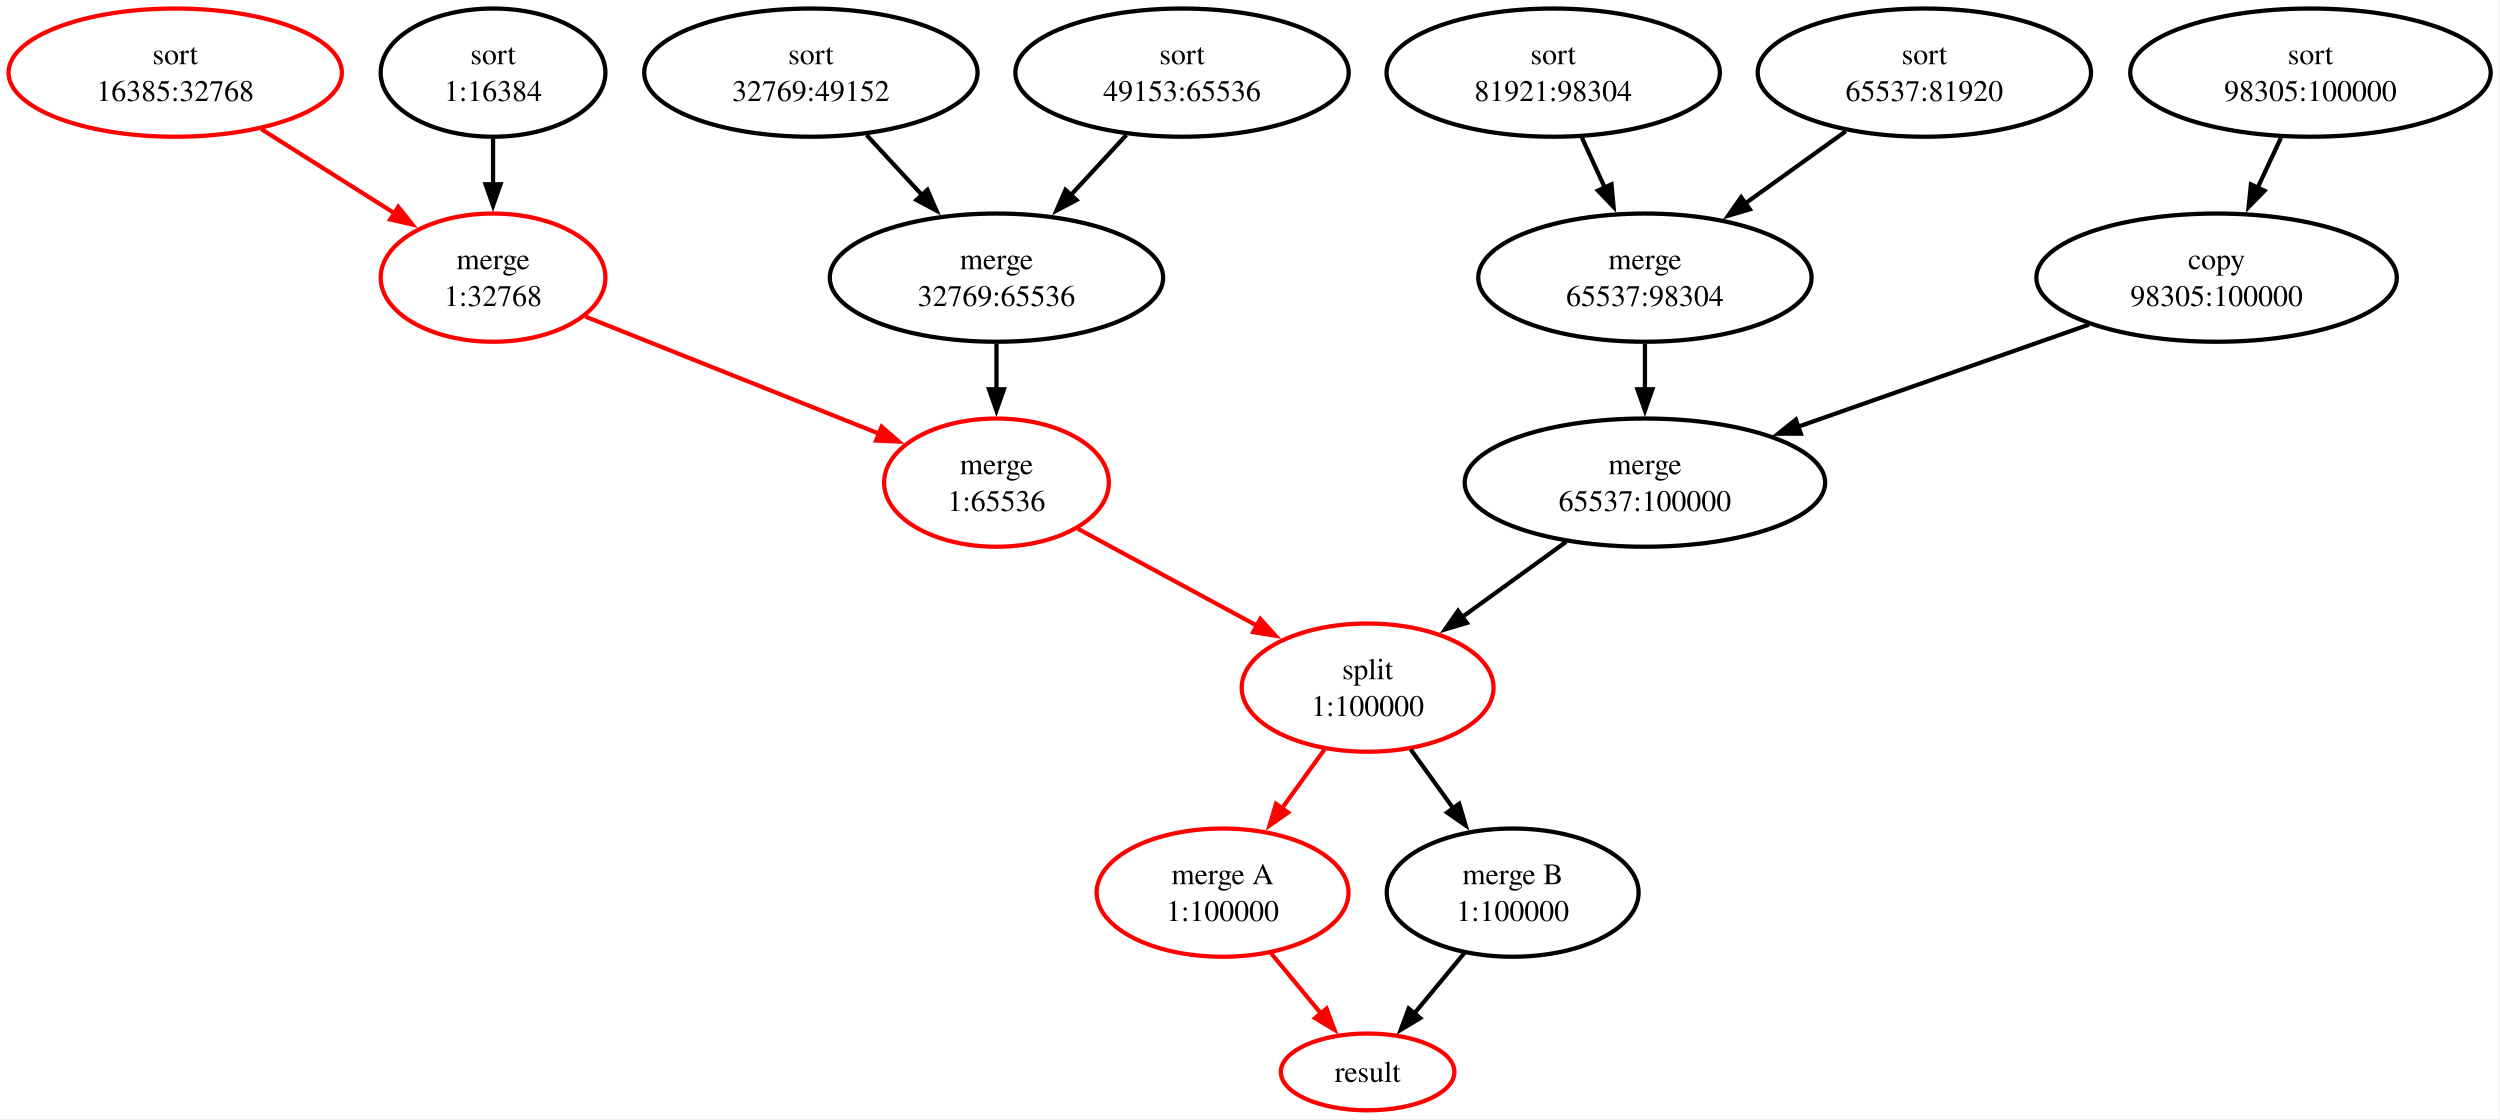
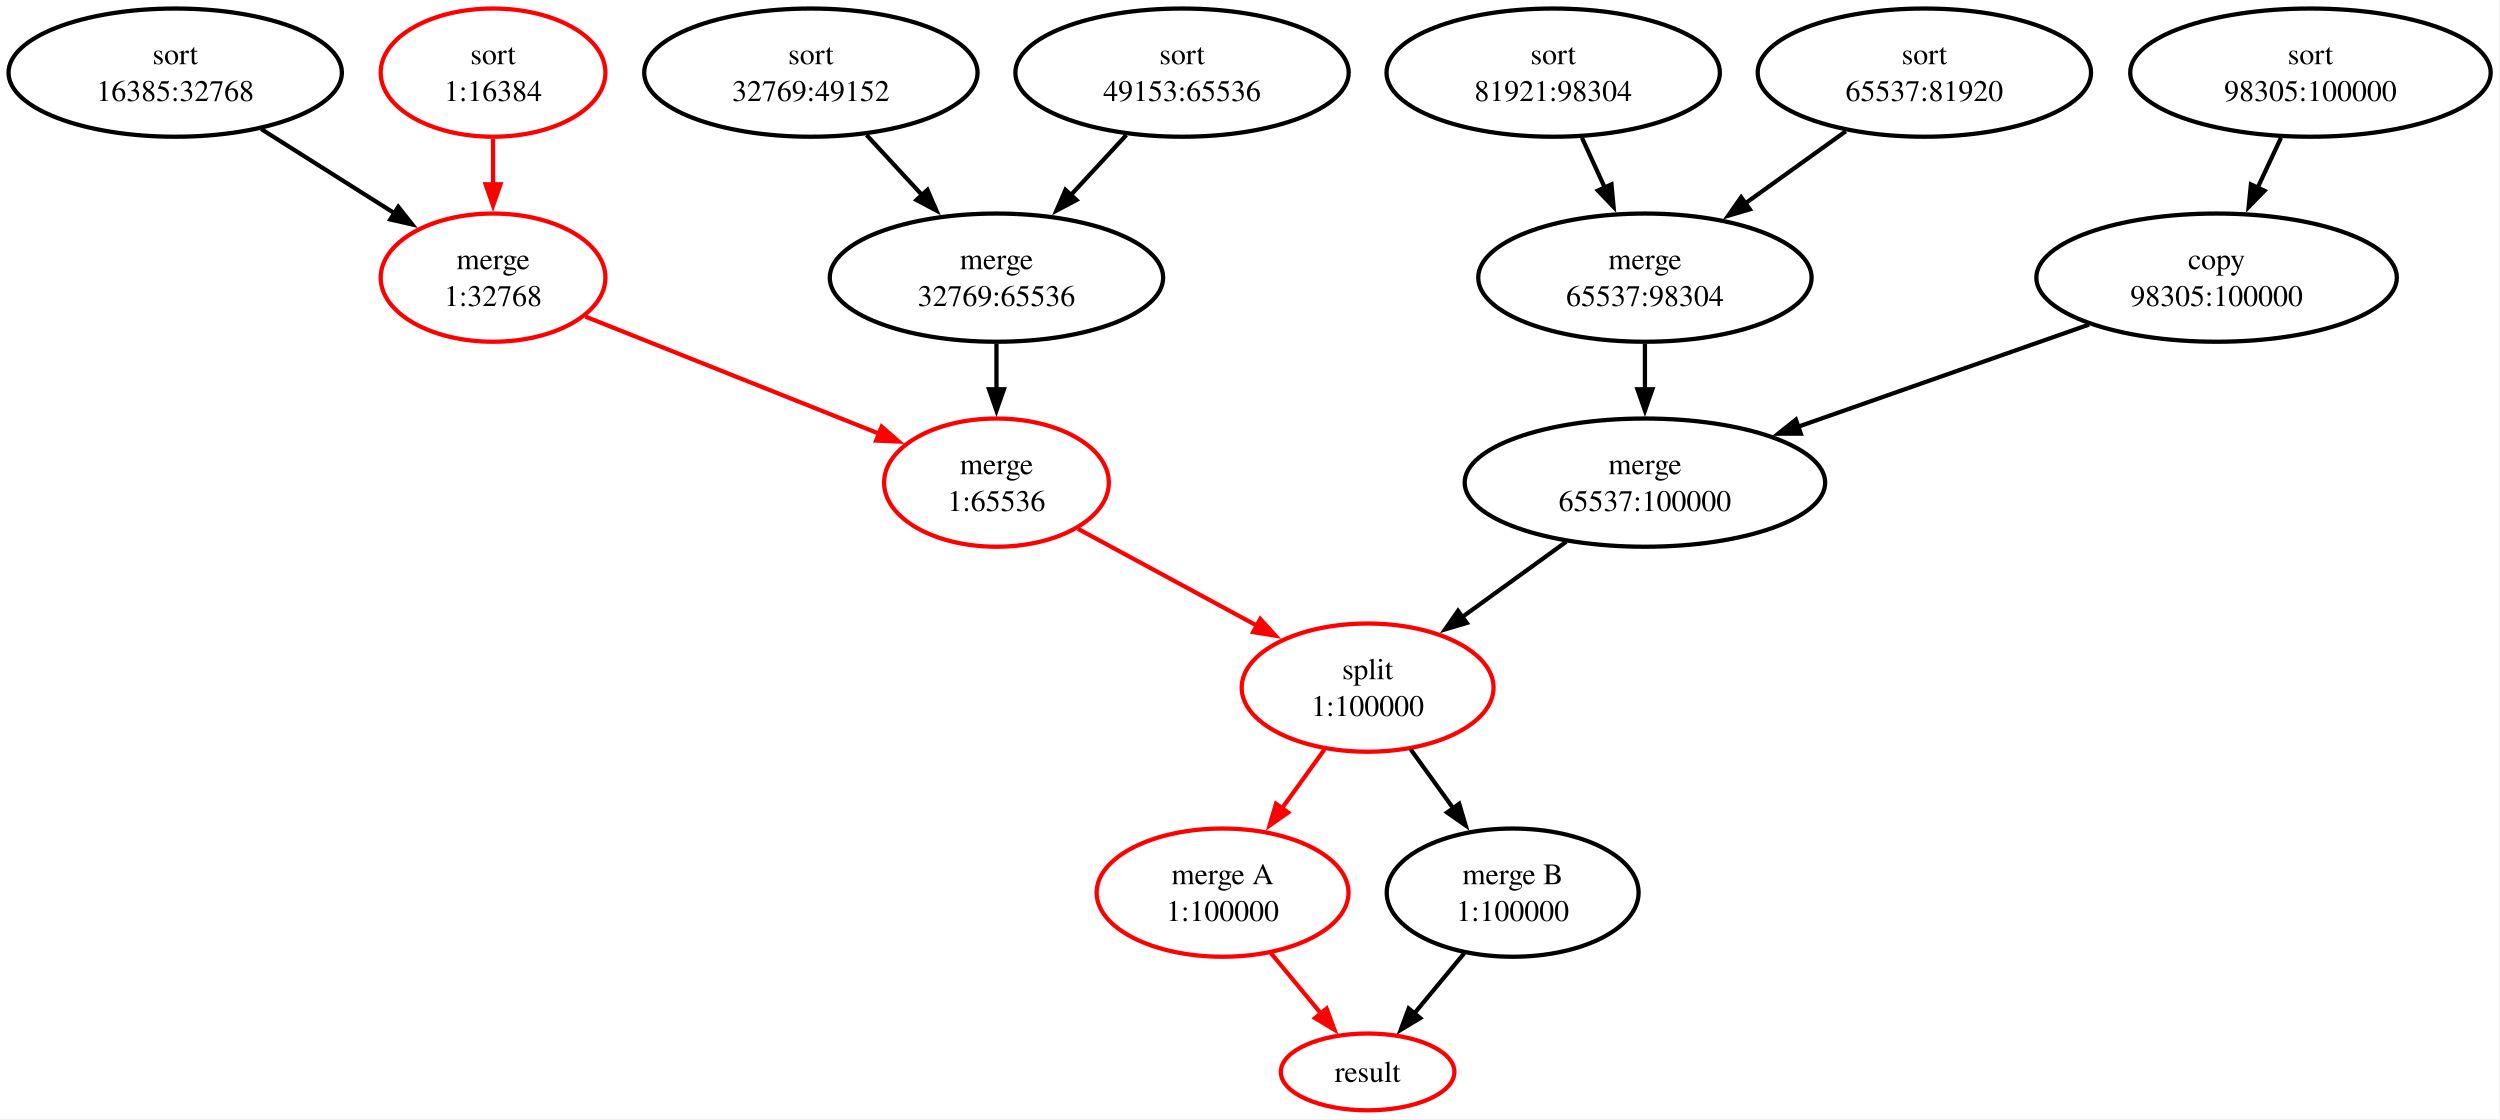
<svg xmlns="http://www.w3.org/2000/svg" width="1172pt" height="525pt" viewBox="0.00 0.00 1172.00 525.00">
  <g id="graph0" class="graph" transform="scale(1 1) rotate(0) translate(4 520.52)">
    <polygon fill="white" stroke="none" points="-4,4 -4,-520.52 1167.63,-520.52 1167.63,4 -4,4" />
    <g id="node1" class="node">
-       <ellipse fill="none" stroke="black" stroke-width="2" cx="227.14" cy="-486.47" rx="52.68" ry="30.05" />
+       <ellipse fill="none" stroke="red" stroke-width="2" cx="227.14" cy="-486.47" rx="52.68" ry="30.05" />
      <text xml:space="preserve" text-anchor="middle" x="227.14" y="-490.42" font-family="Times,serif" font-size="14.00">sort</text>
      <text xml:space="preserve" text-anchor="middle" x="227.14" y="-473.17" font-family="Times,serif" font-size="14.00">1:16384</text>
    </g>
    <g id="node8" class="node">
      <ellipse fill="none" stroke="red" stroke-width="2" cx="227.14" cy="-390.36" rx="52.68" ry="30.05" />
      <text xml:space="preserve" text-anchor="middle" x="227.14" y="-394.31" font-family="Times,serif" font-size="14.00">merge</text>
      <text xml:space="preserve" text-anchor="middle" x="227.14" y="-377.06" font-family="Times,serif" font-size="14.00">1:32768</text>
    </g>
    <g id="edge1" class="edge">
-       <path fill="none" stroke="black" stroke-width="2" d="M227.14,-455.43C227.14,-448.58 227.14,-441.16 227.14,-433.89" />
-       <polygon fill="black" stroke="black" stroke-width="2" points="230.64,-434.14 227.14,-424.14 223.64,-434.14 230.64,-434.14" />
+       <path fill="none" stroke="red" stroke-width="2" d="M227.14,-455.43C227.14,-448.58 227.14,-441.16 227.14,-433.89" />
+       <polygon fill="red" stroke="red" stroke-width="2" points="230.64,-434.14 227.14,-424.14 223.64,-434.14 230.64,-434.14" />
    </g>
    <g id="node2" class="node">
-       <ellipse fill="none" stroke="red" stroke-width="2" cx="78.14" cy="-486.47" rx="78.14" ry="30.05" />
+       <ellipse fill="none" stroke="black" stroke-width="2" cx="78.14" cy="-486.47" rx="78.14" ry="30.05" />
      <text xml:space="preserve" text-anchor="middle" x="78.14" y="-490.42" font-family="Times,serif" font-size="14.00">sort</text>
      <text xml:space="preserve" text-anchor="middle" x="78.14" y="-473.17" font-family="Times,serif" font-size="14.00">16385:32768</text>
    </g>
    <g id="edge2" class="edge">
-       <path fill="none" stroke="red" stroke-width="2" d="M118.46,-460C137.8,-447.79 161.07,-433.09 181.1,-420.44" />
-       <polygon fill="red" stroke="red" stroke-width="2" points="182.71,-423.56 189.3,-415.26 178.97,-417.64 182.71,-423.56" />
+       <path fill="none" stroke="black" stroke-width="2" d="M118.46,-460C137.8,-447.79 161.07,-433.09 181.1,-420.44" />
+       <polygon fill="black" stroke="black" stroke-width="2" points="182.71,-423.56 189.3,-415.26 178.97,-417.64 182.71,-423.56" />
    </g>
    <g id="node3" class="node">
      <ellipse fill="none" stroke="black" stroke-width="2" cx="376.14" cy="-486.47" rx="78.14" ry="30.05" />
      <text xml:space="preserve" text-anchor="middle" x="376.14" y="-490.42" font-family="Times,serif" font-size="14.00">sort</text>
      <text xml:space="preserve" text-anchor="middle" x="376.14" y="-473.17" font-family="Times,serif" font-size="14.00">32769:49152</text>
    </g>
    <g id="node9" class="node">
      <ellipse fill="none" stroke="black" stroke-width="2" cx="463.14" cy="-390.36" rx="78.14" ry="30.05" />
      <text xml:space="preserve" text-anchor="middle" x="463.14" y="-394.31" font-family="Times,serif" font-size="14.00">merge</text>
      <text xml:space="preserve" text-anchor="middle" x="463.14" y="-377.06" font-family="Times,serif" font-size="14.00">32769:65536</text>
    </g>
-     <g id="edge4" class="edge">
+     <g id="edge3" class="edge">
      <path fill="none" stroke="black" stroke-width="2" d="M402.24,-457.23C410.41,-448.39 419.56,-438.49 428.24,-429.11" />
      <polygon fill="black" stroke="black" stroke-width="2" points="430.78,-431.52 435,-421.8 425.64,-426.77 430.78,-431.52" />
    </g>
    <g id="node4" class="node">
      <ellipse fill="none" stroke="black" stroke-width="2" cx="550.14" cy="-486.47" rx="78.14" ry="30.05" />
      <text xml:space="preserve" text-anchor="middle" x="550.14" y="-490.42" font-family="Times,serif" font-size="14.00">sort</text>
      <text xml:space="preserve" text-anchor="middle" x="550.14" y="-473.17" font-family="Times,serif" font-size="14.00">49153:65536</text>
    </g>
-     <g id="edge3" class="edge">
+     <g id="edge4" class="edge">
      <path fill="none" stroke="black" stroke-width="2" d="M524.03,-457.23C515.86,-448.39 506.71,-438.49 498.03,-429.11" />
      <polygon fill="black" stroke="black" stroke-width="2" points="500.63,-426.77 491.27,-421.8 495.49,-431.52 500.63,-426.77" />
    </g>
    <g id="node5" class="node">
      <ellipse fill="none" stroke="black" stroke-width="2" cx="898.14" cy="-486.47" rx="78.14" ry="30.05" />
      <text xml:space="preserve" text-anchor="middle" x="898.14" y="-490.42" font-family="Times,serif" font-size="14.00">sort</text>
      <text xml:space="preserve" text-anchor="middle" x="898.14" y="-473.17" font-family="Times,serif" font-size="14.00">65537:81920</text>
    </g>
    <g id="node10" class="node">
      <ellipse fill="none" stroke="black" stroke-width="2" cx="767.14" cy="-390.36" rx="78.14" ry="30.05" />
      <text xml:space="preserve" text-anchor="middle" x="767.14" y="-394.31" font-family="Times,serif" font-size="14.00">merge</text>
      <text xml:space="preserve" text-anchor="middle" x="767.14" y="-377.06" font-family="Times,serif" font-size="14.00">65537:98304</text>
    </g>
    <g id="edge6" class="edge">
      <path fill="none" stroke="black" stroke-width="2" d="M861.3,-459C846.66,-448.49 829.65,-436.27 814.14,-425.13" />
      <polygon fill="black" stroke="black" stroke-width="2" points="816.32,-422.39 806.16,-419.4 812.24,-428.07 816.32,-422.39" />
    </g>
    <g id="node6" class="node">
      <ellipse fill="none" stroke="black" stroke-width="2" cx="724.14" cy="-486.47" rx="78.14" ry="30.05" />
      <text xml:space="preserve" text-anchor="middle" x="724.14" y="-490.42" font-family="Times,serif" font-size="14.00">sort</text>
      <text xml:space="preserve" text-anchor="middle" x="724.14" y="-473.17" font-family="Times,serif" font-size="14.00">81921:98304</text>
    </g>
    <g id="edge5" class="edge">
      <path fill="none" stroke="black" stroke-width="2" d="M737.62,-455.95C741.02,-448.51 744.74,-440.38 748.35,-432.48" />
      <polygon fill="black" stroke="black" stroke-width="2" points="751.46,-434.08 752.44,-423.53 745.1,-431.17 751.46,-434.08" />
    </g>
    <g id="node7" class="node">
      <ellipse fill="none" stroke="black" stroke-width="2" cx="1079.14" cy="-486.47" rx="84.5" ry="30.05" />
      <text xml:space="preserve" text-anchor="middle" x="1079.14" y="-490.42" font-family="Times,serif" font-size="14.00">sort</text>
      <text xml:space="preserve" text-anchor="middle" x="1079.14" y="-473.17" font-family="Times,serif" font-size="14.00">98305:100000</text>
    </g>
    <g id="node11" class="node">
      <ellipse fill="none" stroke="black" stroke-width="2" cx="1035.14" cy="-390.36" rx="84.5" ry="30.05" />
      <text xml:space="preserve" text-anchor="middle" x="1035.14" y="-394.31" font-family="Times,serif" font-size="14.00">copy</text>
      <text xml:space="preserve" text-anchor="middle" x="1035.14" y="-377.06" font-family="Times,serif" font-size="14.00">98305:100000</text>
    </g>
    <g id="edge7" class="edge">
      <path fill="none" stroke="black" stroke-width="2" d="M1065.33,-455.95C1061.85,-448.51 1058.05,-440.38 1054.36,-432.48" />
      <polygon fill="black" stroke="black" stroke-width="2" points="1057.58,-431.09 1050.17,-423.52 1051.23,-434.06 1057.58,-431.09" />
    </g>
    <g id="node12" class="node">
      <ellipse fill="none" stroke="red" stroke-width="2" cx="463.14" cy="-294.26" rx="52.68" ry="30.05" />
      <text xml:space="preserve" text-anchor="middle" x="463.14" y="-298.21" font-family="Times,serif" font-size="14.00">merge</text>
      <text xml:space="preserve" text-anchor="middle" x="463.14" y="-280.96" font-family="Times,serif" font-size="14.00">1:65536</text>
    </g>
-     <g id="edge8" class="edge">
+     <g id="edge9" class="edge">
      <path fill="none" stroke="red" stroke-width="2" d="M270.42,-372.1C309.18,-356.65 366.2,-333.91 408.17,-317.18" />
      <polygon fill="red" stroke="red" stroke-width="2" points="409.32,-320.49 417.31,-313.53 406.73,-313.98 409.32,-320.49" />
    </g>
-     <g id="edge9" class="edge">
+     <g id="edge8" class="edge">
      <path fill="none" stroke="black" stroke-width="2" d="M463.14,-359.33C463.14,-352.47 463.14,-345.06 463.14,-337.79" />
      <polygon fill="black" stroke="black" stroke-width="2" points="466.64,-338.04 463.14,-328.04 459.64,-338.04 466.64,-338.04" />
    </g>
    <g id="node13" class="node">
      <ellipse fill="none" stroke="black" stroke-width="2" cx="767.14" cy="-294.26" rx="84.5" ry="30.05" />
      <text xml:space="preserve" text-anchor="middle" x="767.14" y="-298.21" font-family="Times,serif" font-size="14.00">merge</text>
      <text xml:space="preserve" text-anchor="middle" x="767.14" y="-280.96" font-family="Times,serif" font-size="14.00">65537:100000</text>
    </g>
    <g id="edge11" class="edge">
      <path fill="none" stroke="black" stroke-width="2" d="M767.14,-359.33C767.14,-352.47 767.14,-345.06 767.14,-337.79" />
      <polygon fill="black" stroke="black" stroke-width="2" points="770.64,-338.04 767.14,-328.04 763.64,-338.04 770.64,-338.04" />
    </g>
    <g id="edge10" class="edge">
      <path fill="none" stroke="black" stroke-width="2" d="M975.32,-368.36C935.03,-354.21 881.66,-335.47 839.05,-320.51" />
      <polygon fill="black" stroke="black" stroke-width="2" points="840.21,-317.21 829.62,-317.2 837.9,-323.82 840.21,-317.21" />
    </g>
    <g id="node14" class="node">
      <ellipse fill="none" stroke="red" stroke-width="2" cx="637.14" cy="-198.16" rx="59.04" ry="30.05" />
      <text xml:space="preserve" text-anchor="middle" x="637.14" y="-202.11" font-family="Times,serif" font-size="14.00">split</text>
      <text xml:space="preserve" text-anchor="middle" x="637.14" y="-184.86" font-family="Times,serif" font-size="14.00">1:100000</text>
    </g>
    <g id="edge13" class="edge">
      <path fill="none" stroke="red" stroke-width="2" d="M501.32,-272.61C526,-259.26 558.44,-241.72 585.42,-227.12" />
      <polygon fill="red" stroke="red" stroke-width="2" points="586.82,-230.35 593.95,-222.51 583.49,-224.19 586.82,-230.35" />
    </g>
    <g id="edge12" class="edge">
      <path fill="none" stroke="black" stroke-width="2" d="M730.23,-266.55C714.96,-255.49 697.13,-242.58 681.18,-231.04" />
      <polygon fill="black" stroke="black" stroke-width="2" points="683.62,-228.48 673.47,-225.46 679.52,-234.16 683.62,-228.48" />
    </g>
    <g id="node15" class="node">
      <ellipse fill="none" stroke="red" stroke-width="2" cx="569.14" cy="-102.05" rx="59.04" ry="30.05" />
      <text xml:space="preserve" text-anchor="middle" x="569.14" y="-106" font-family="Times,serif" font-size="14.00">merge A</text>
      <text xml:space="preserve" text-anchor="middle" x="569.14" y="-88.75" font-family="Times,serif" font-size="14.00">1:100000</text>
    </g>
    <g id="edge14" class="edge">
      <path fill="none" stroke="red" stroke-width="2" d="M616.92,-169.18C610.67,-160.53 603.68,-150.85 597.01,-141.62" />
      <polygon fill="red" stroke="red" stroke-width="2" points="599.86,-139.6 591.17,-133.54 594.19,-143.7 599.86,-139.6" />
    </g>
    <g id="node16" class="node">
      <ellipse fill="none" stroke="black" stroke-width="2" cx="705.14" cy="-102.05" rx="59.04" ry="30.05" />
      <text xml:space="preserve" text-anchor="middle" x="705.14" y="-106" font-family="Times,serif" font-size="14.00">merge B</text>
      <text xml:space="preserve" text-anchor="middle" x="705.14" y="-88.75" font-family="Times,serif" font-size="14.00">1:100000</text>
    </g>
    <g id="edge15" class="edge">
      <path fill="none" stroke="black" stroke-width="2" d="M657.35,-169.18C663.6,-160.53 670.59,-150.85 677.26,-141.62" />
      <polygon fill="black" stroke="black" stroke-width="2" points="680.08,-143.7 683.1,-133.54 674.41,-139.6 680.08,-143.7" />
    </g>
    <g id="node17" class="node">
      <ellipse fill="none" stroke="red" stroke-width="2" cx="637.14" cy="-18" rx="40.69" ry="18" />
      <text xml:space="preserve" text-anchor="middle" x="637.14" y="-13.32" font-family="Times,serif" font-size="14.00">result</text>
    </g>
-     <g id="edge17" class="edge">
+     <g id="edge16" class="edge">
      <path fill="none" stroke="red" stroke-width="2" d="M591.78,-73.73C599.33,-64.62 607.73,-54.48 615.23,-45.44" />
      <polygon fill="red" stroke="red" stroke-width="2" points="617.89,-47.71 621.58,-37.77 612.5,-43.24 617.89,-47.71" />
    </g>
-     <g id="edge16" class="edge">
+     <g id="edge17" class="edge">
      <path fill="none" stroke="black" stroke-width="2" d="M682.49,-73.73C674.94,-64.62 666.54,-54.48 659.04,-45.44" />
      <polygon fill="black" stroke="black" stroke-width="2" points="661.77,-43.24 652.69,-37.77 656.38,-47.71 661.77,-43.24" />
    </g>
  </g>
</svg>
